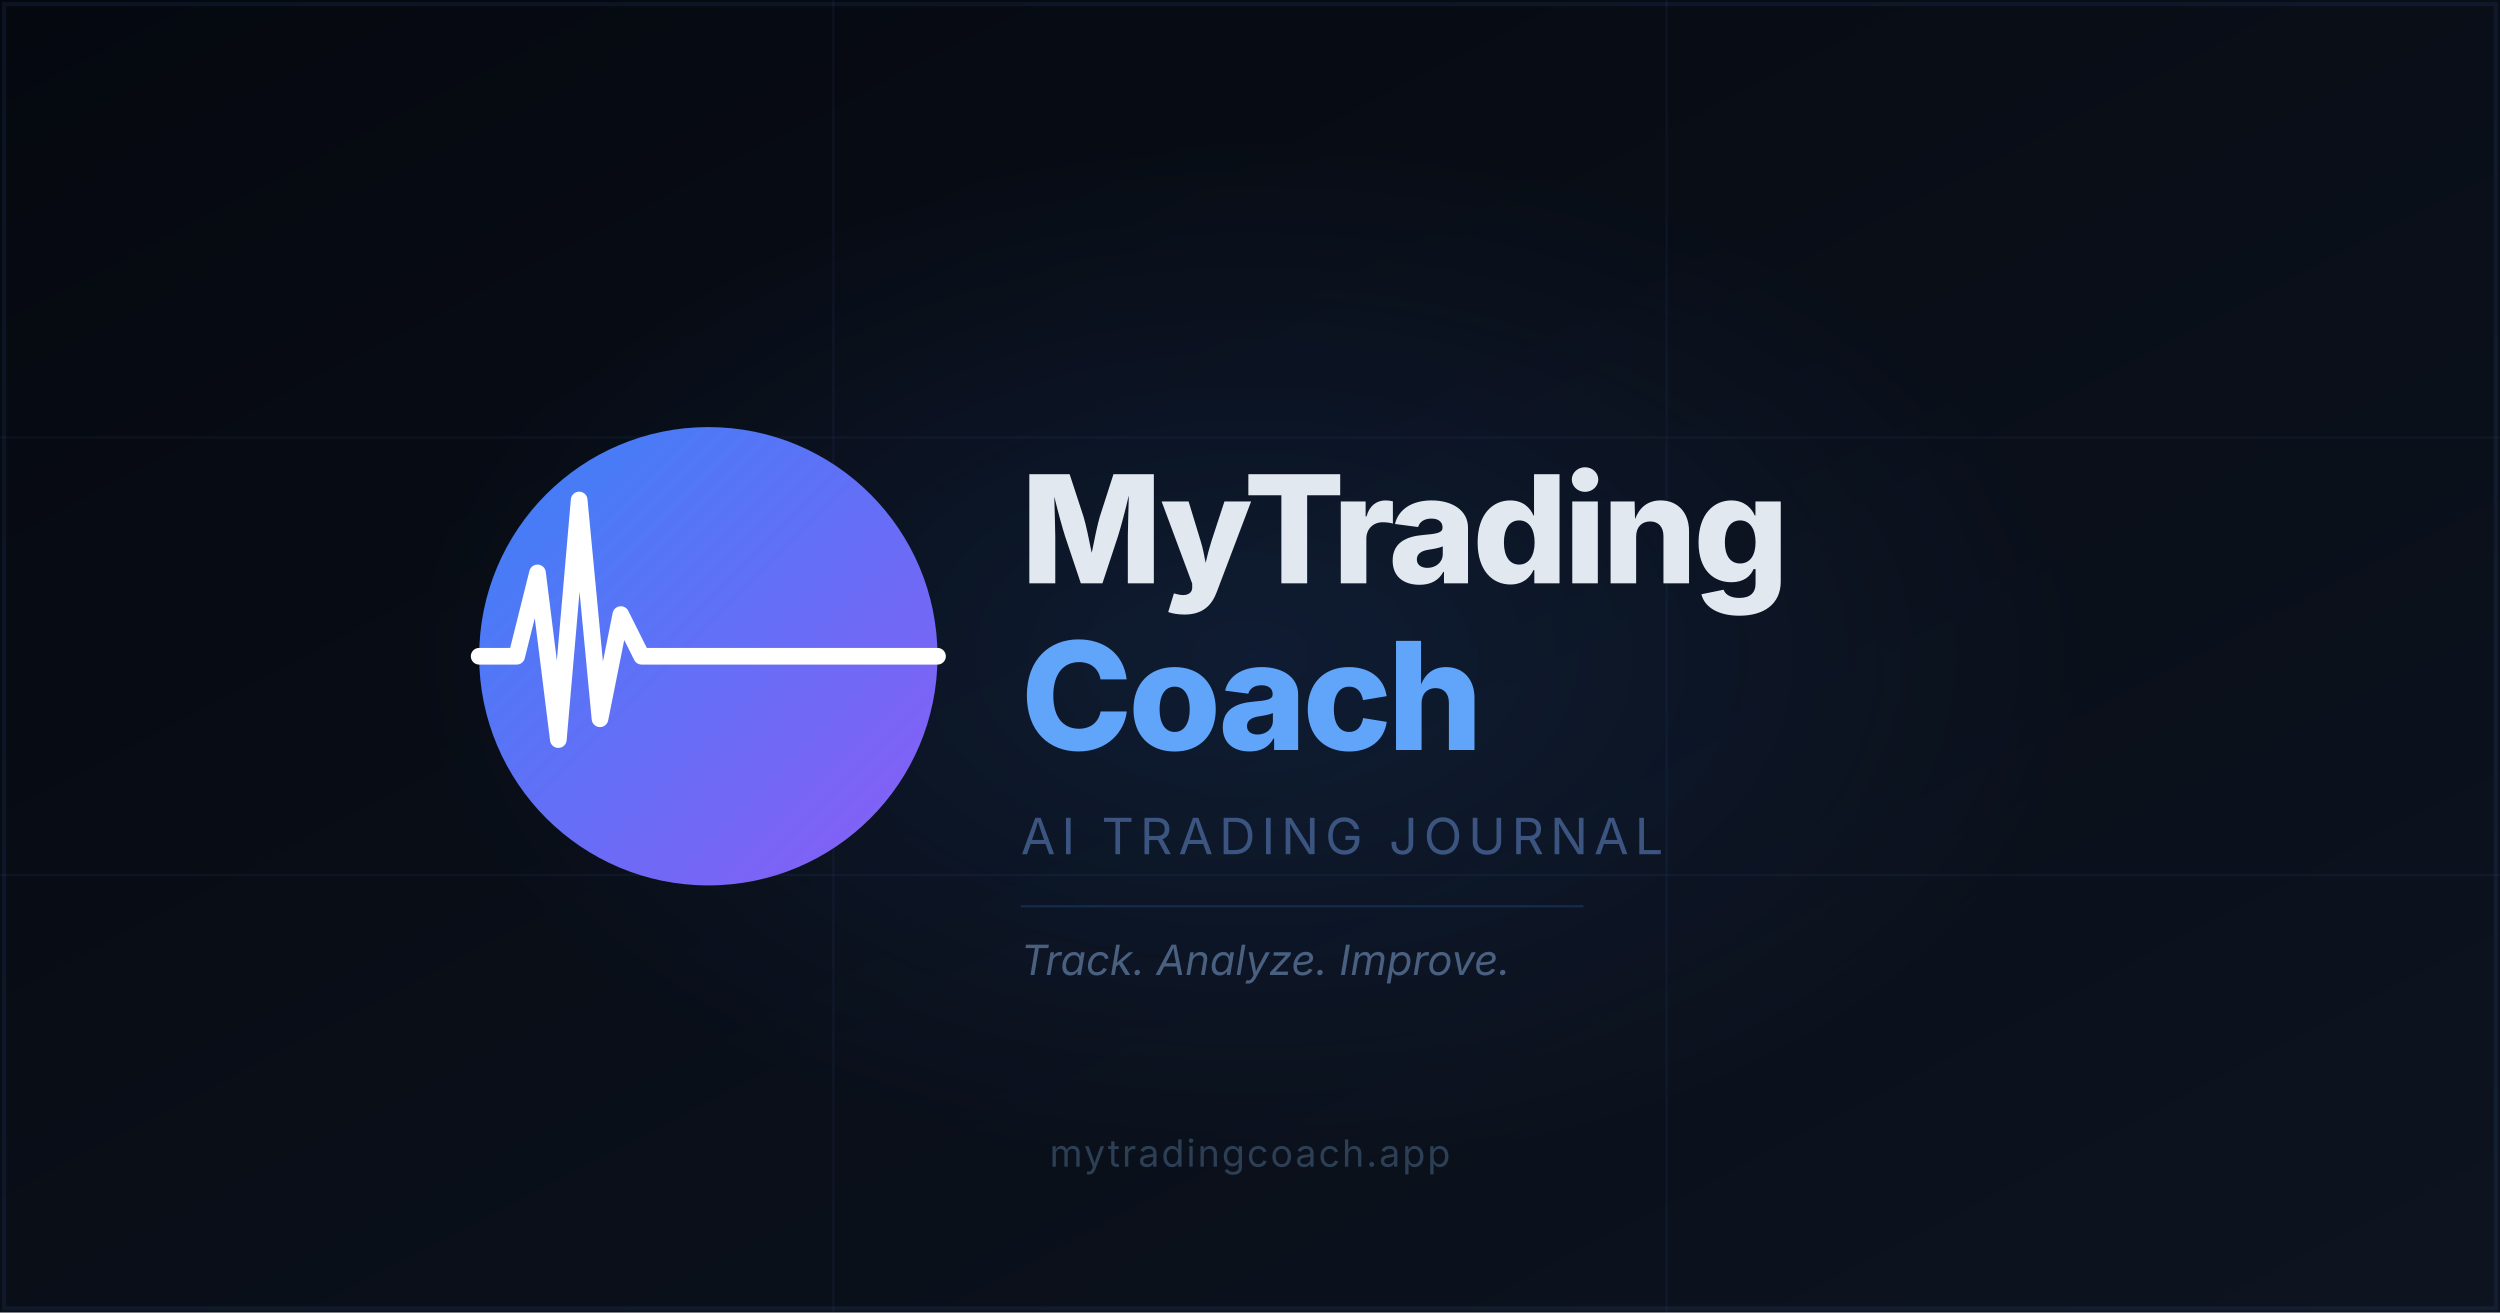
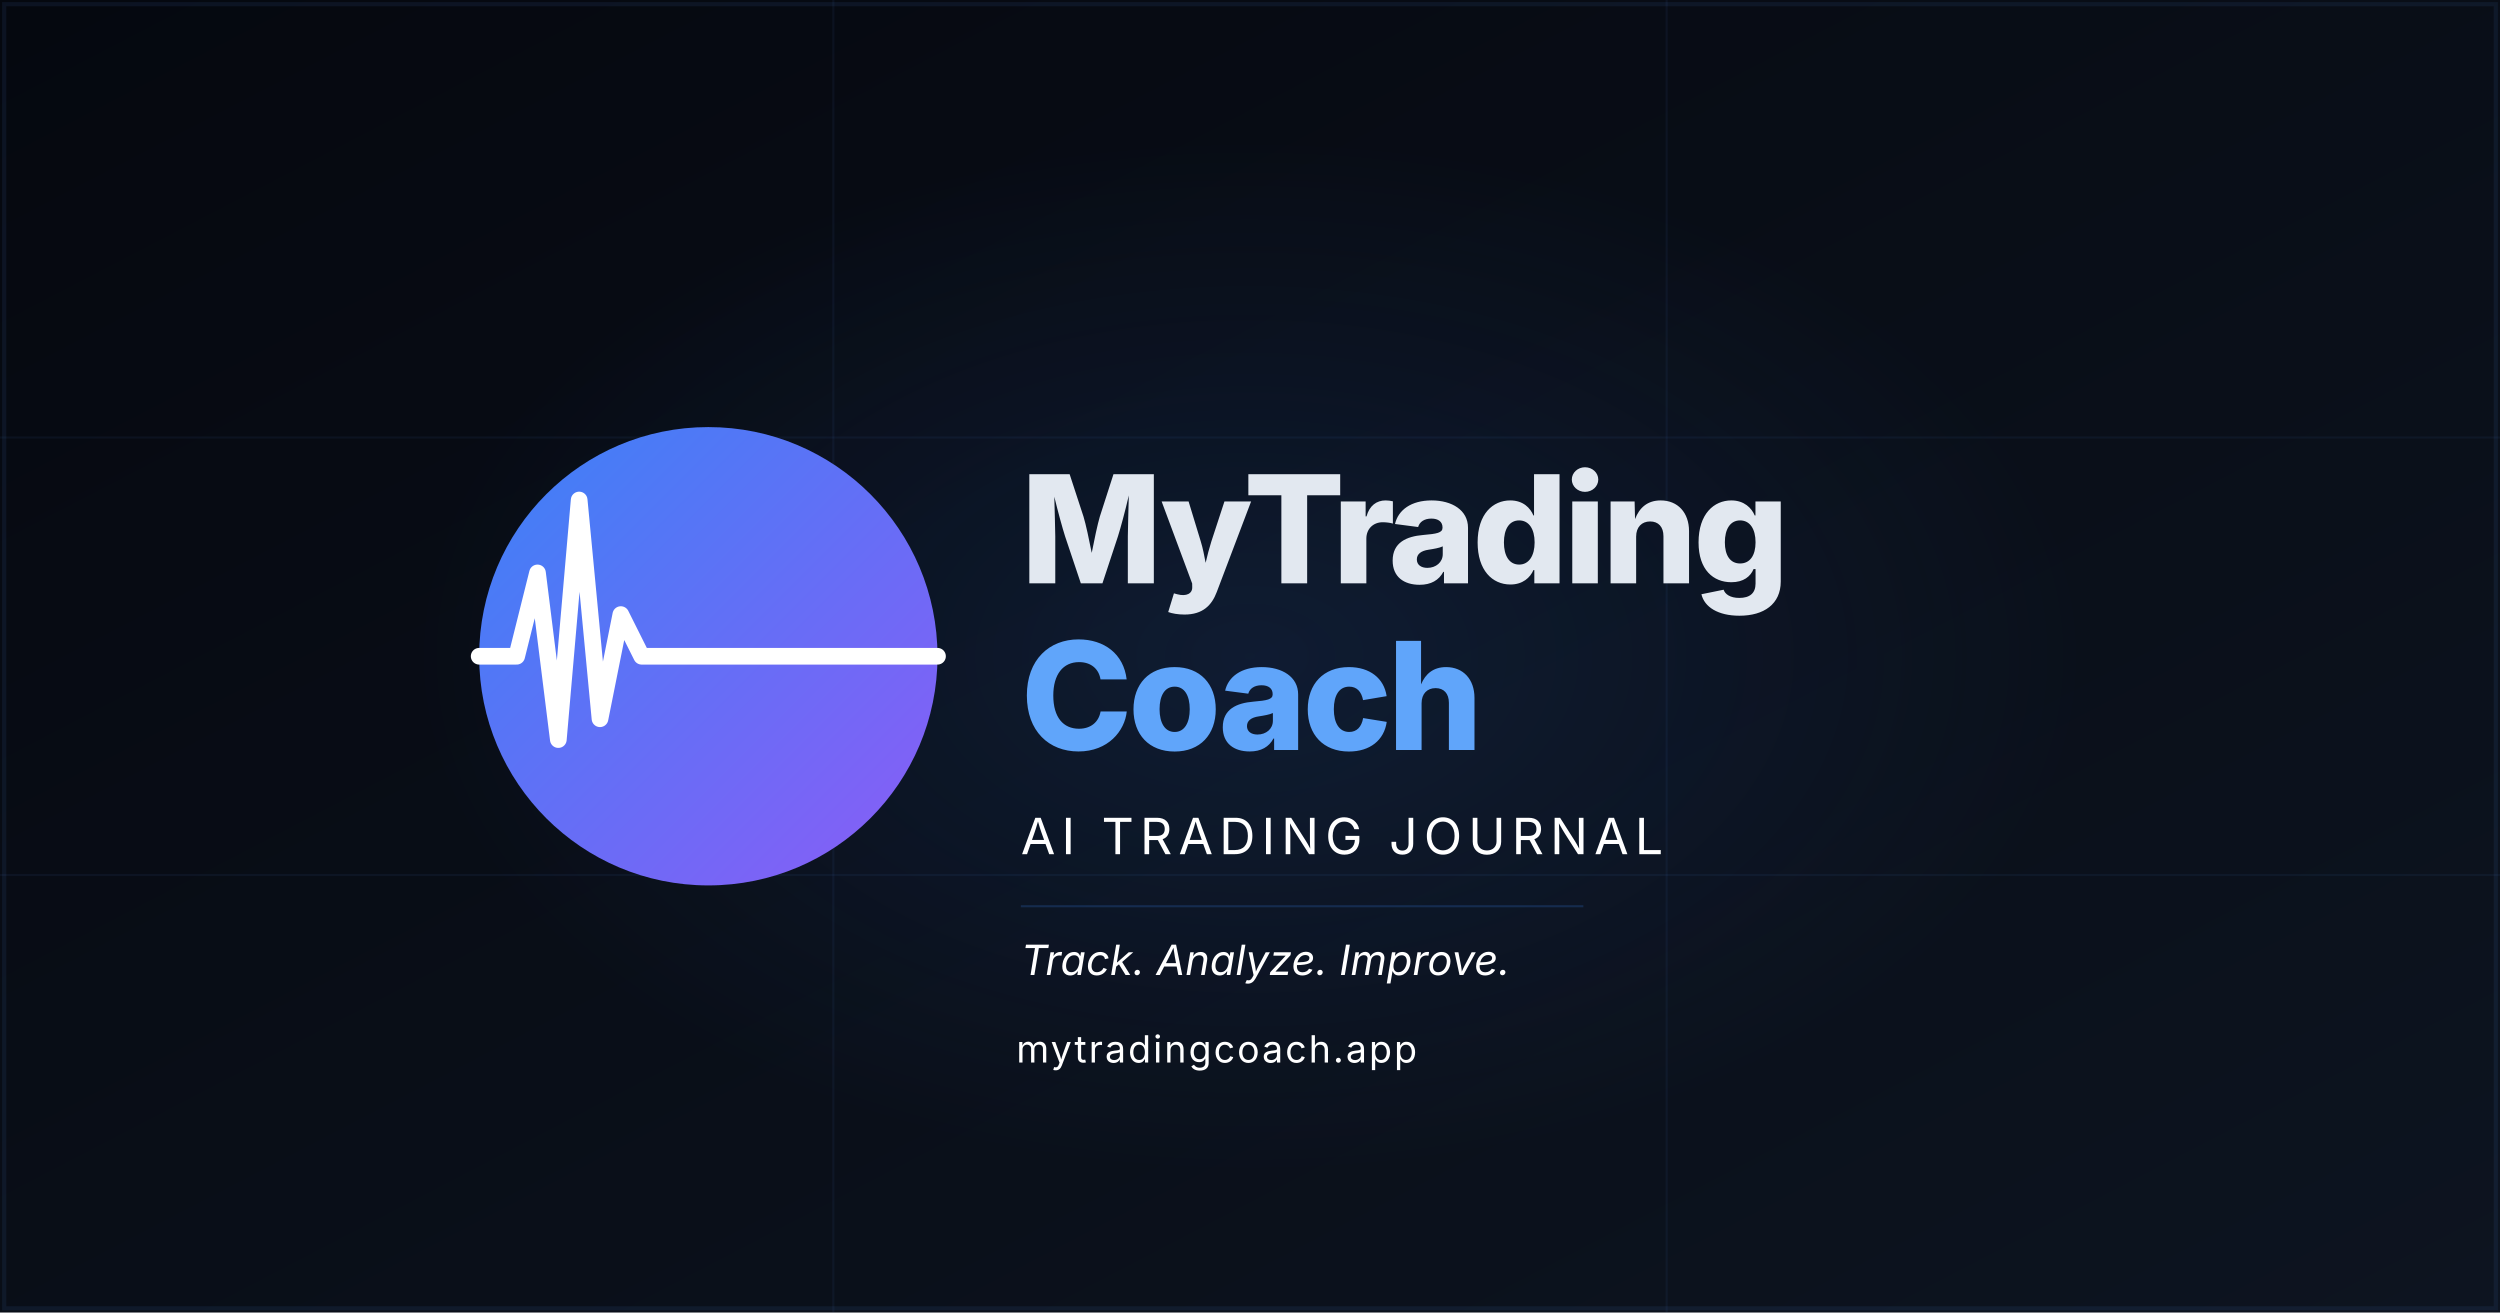
<svg xmlns="http://www.w3.org/2000/svg" viewBox="0 0 1200 630" width="1200" height="630">
  <defs>
    <linearGradient id="g" x1="0%" y1="0%" x2="100%" y2="100%">
      <stop offset="0%" stop-color="#3b82f6" />
      <stop offset="100%" stop-color="#8b5cf6" />
    </linearGradient>
    <linearGradient id="bg" x1="0%" y1="0%" x2="100%" y2="100%">
      <stop offset="0%" stop-color="#05080f" />
      <stop offset="100%" stop-color="#0d1420" />
    </linearGradient>
    <radialGradient id="glow" cx="50%" cy="50%" r="50%">
      <stop offset="0%" stop-color="#3b82f6" stop-opacity="0.12" />
      <stop offset="100%" stop-color="#3b82f6" stop-opacity="0" />
    </radialGradient>
  </defs>
  <rect width="1200" height="630" fill="url(#bg)" />
  <ellipse cx="600" cy="315" rx="400" ry="250" fill="url(#glow)" />
  <line x1="0" y1="210" x2="1200" y2="210" stroke="rgba(99,155,255,0.06)" stroke-width="1" />
  <line x1="0" y1="420" x2="1200" y2="420" stroke="rgba(99,155,255,0.06)" stroke-width="1" />
  <line x1="400" y1="0" x2="400" y2="630" stroke="rgba(99,155,255,0.06)" stroke-width="1" />
  <line x1="800" y1="0" x2="800" y2="630" stroke="rgba(99,155,255,0.06)" stroke-width="1" />
  <circle cx="340" cy="315" r="110" fill="url(#g)" />
  <polyline points="230,315 248,315 258,275 268,355 278,240 288,345 298,295 308,315 450,315" fill="none" stroke="white" stroke-width="8" stroke-linecap="round" stroke-linejoin="round" />
  <text x="490" y="280" font-family="'Syne', -apple-system, sans-serif" font-size="72" font-weight="800" letter-spacing="-2" fill="#e2e8f0">MyTrading</text>
  <text x="490" y="360" font-family="'Syne', -apple-system, sans-serif" font-size="72" font-weight="800" letter-spacing="-2" fill="#60a5fa">Coach</text>
-   <text x="490" y="410" font-family="-apple-system, sans-serif" font-size="24" letter-spacing="3" fill="#3b5580">AI TRADING JOURNAL</text>
+   <text x="490" y="410" font-family="-apple-system, sans-serif" font-size="24" letter-spacing="3" fill="#fff">AI TRADING JOURNAL</text>
  <line x1="490" y1="435" x2="760" y2="435" stroke="rgba(59,130,246,0.2)" stroke-width="1" />
-   <text x="490" y="468" font-family="-apple-system, sans-serif" font-size="20" fill="#4a6080" font-style="italic">Track. Analyze. Improve.</text>
-   <text x="600" y="560" font-family="-apple-system, sans-serif" font-size="18" fill="#2d3f55" text-anchor="middle" letter-spacing="1">mytradingcoach.app</text>
+   <text x="490" y="468" font-family="-apple-system, sans-serif" font-size="20" fill="#fff" font-style="italic">Track. Analyze. Improve.</text>
+   <text x="584" y="510" font-family="-apple-system, sans-serif" font-size="18" fill="#fff" text-anchor="middle" letter-spacing="1">mytradingcoach.app</text>
  <rect x="2" y="2" width="1196" height="626" rx="0" fill="none" stroke="rgba(99,155,255,0.08)" stroke-width="2" />
</svg>
